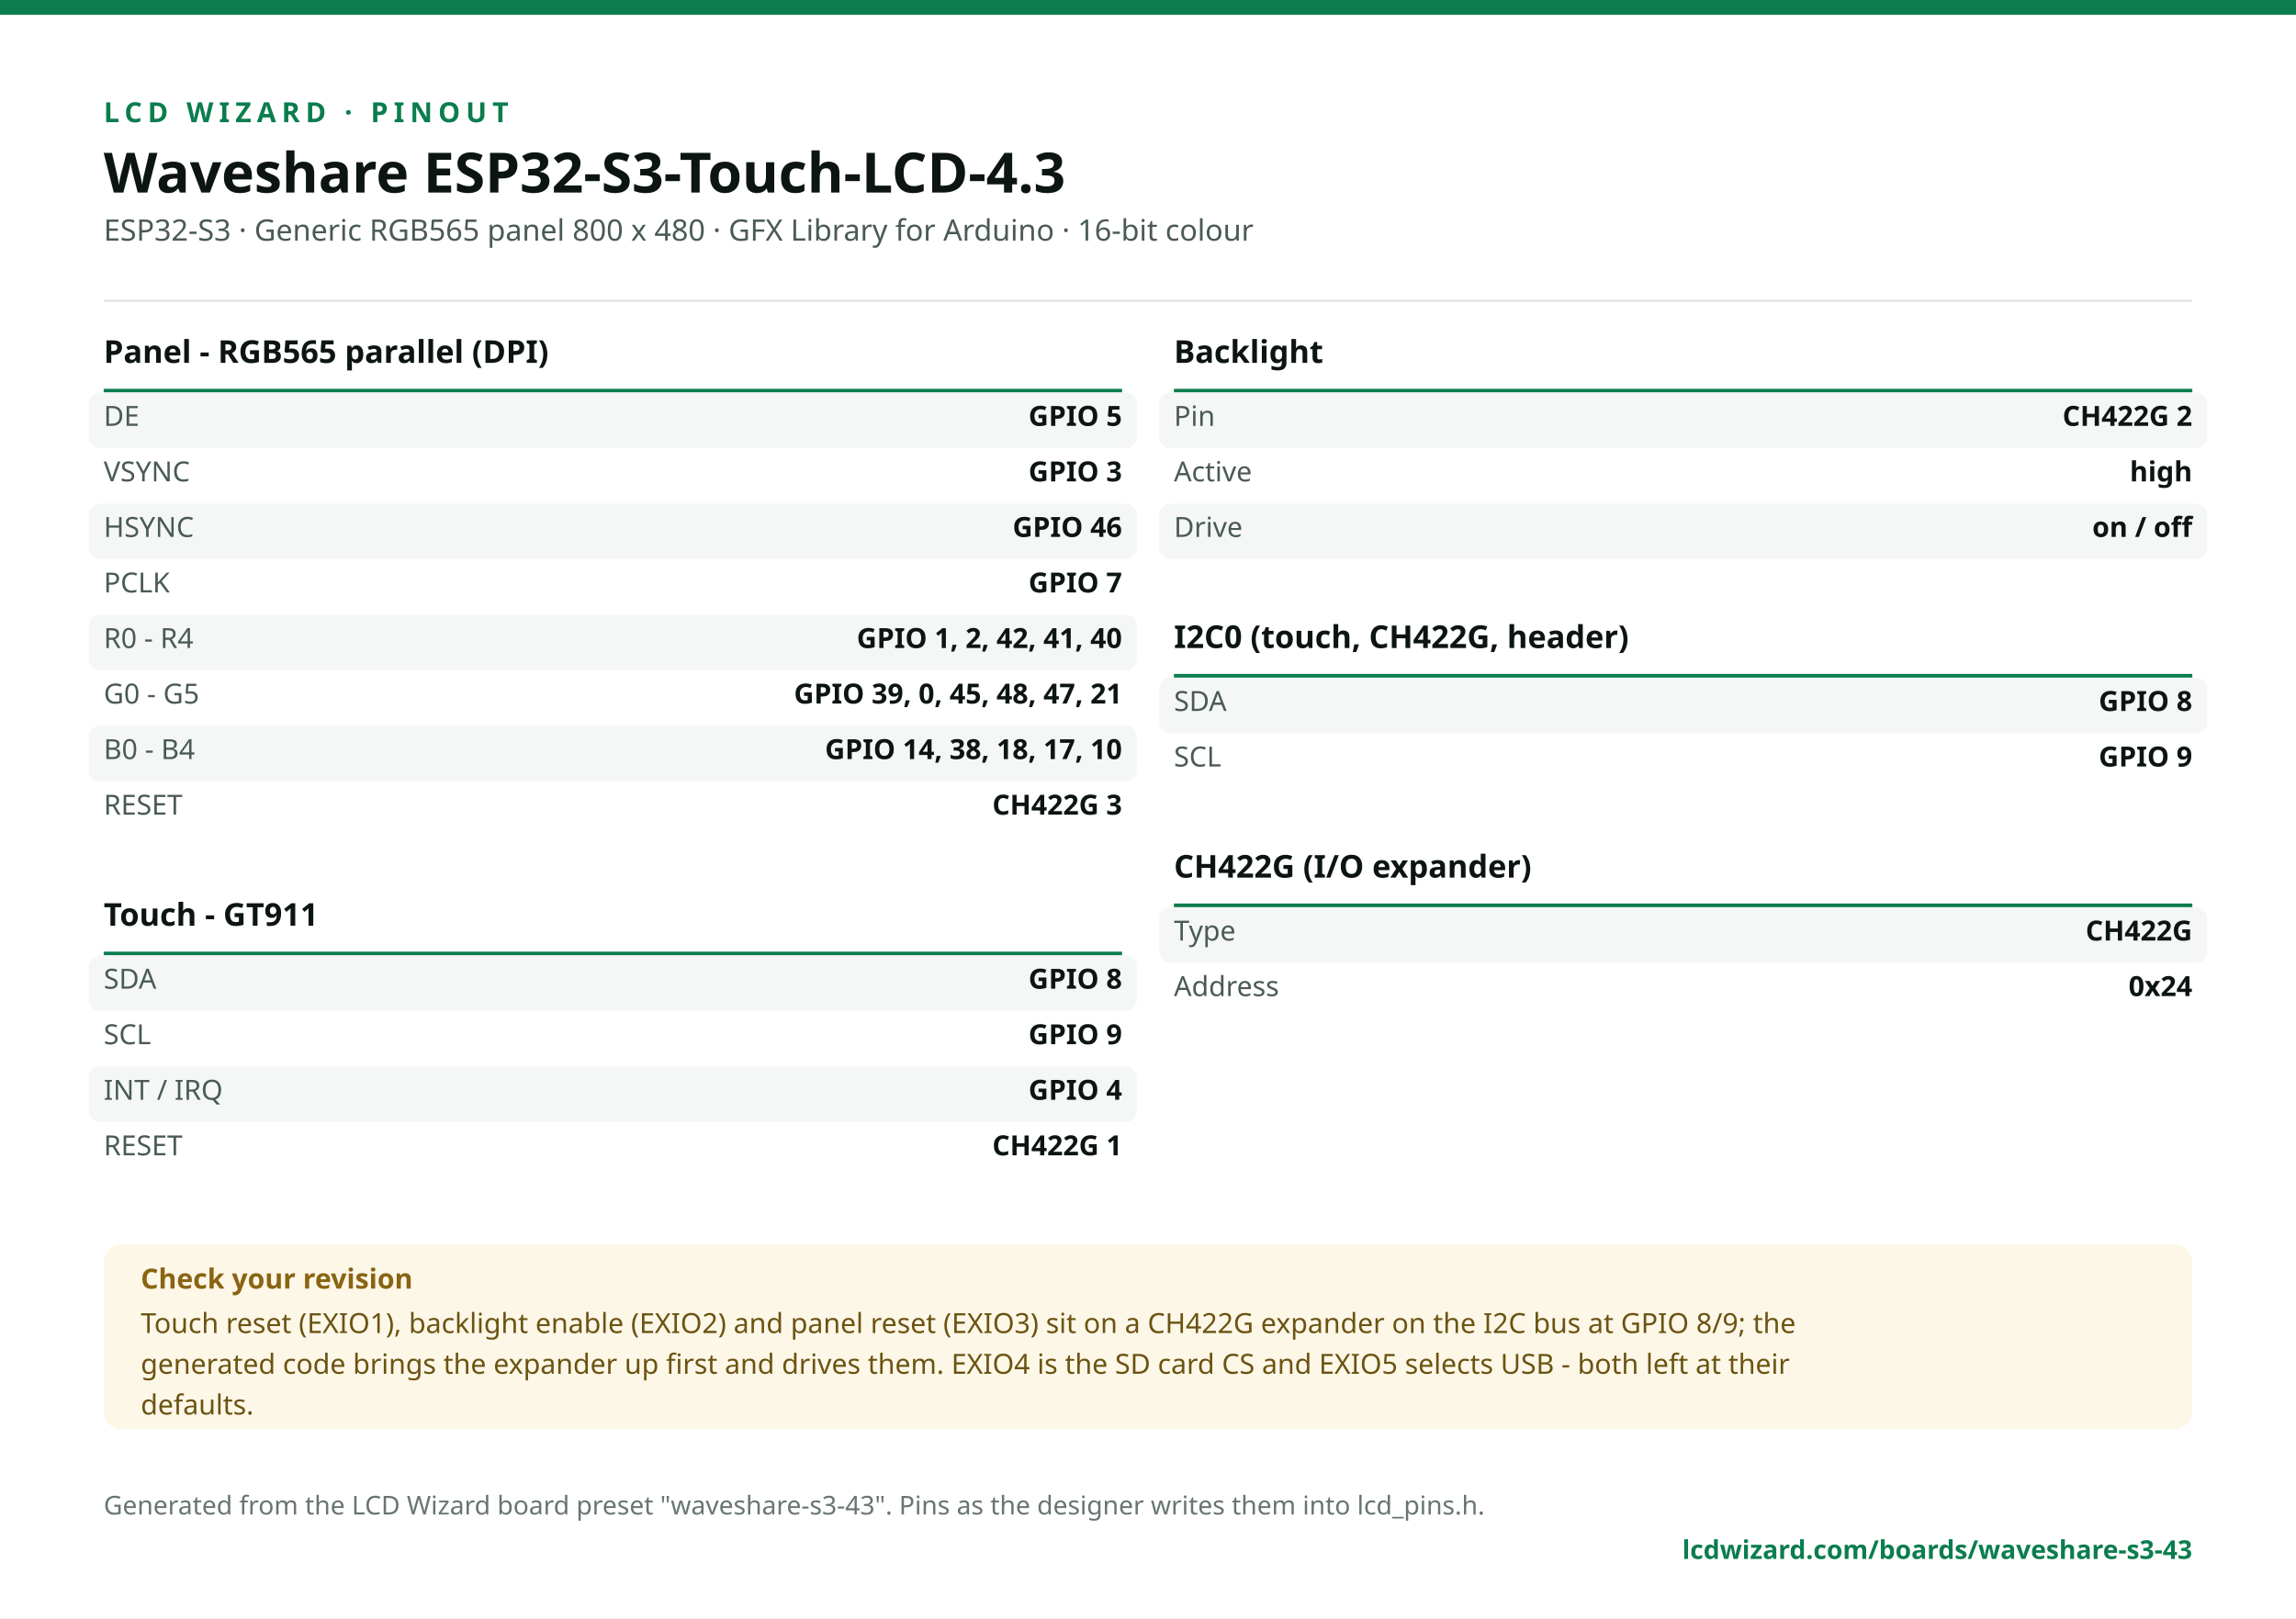
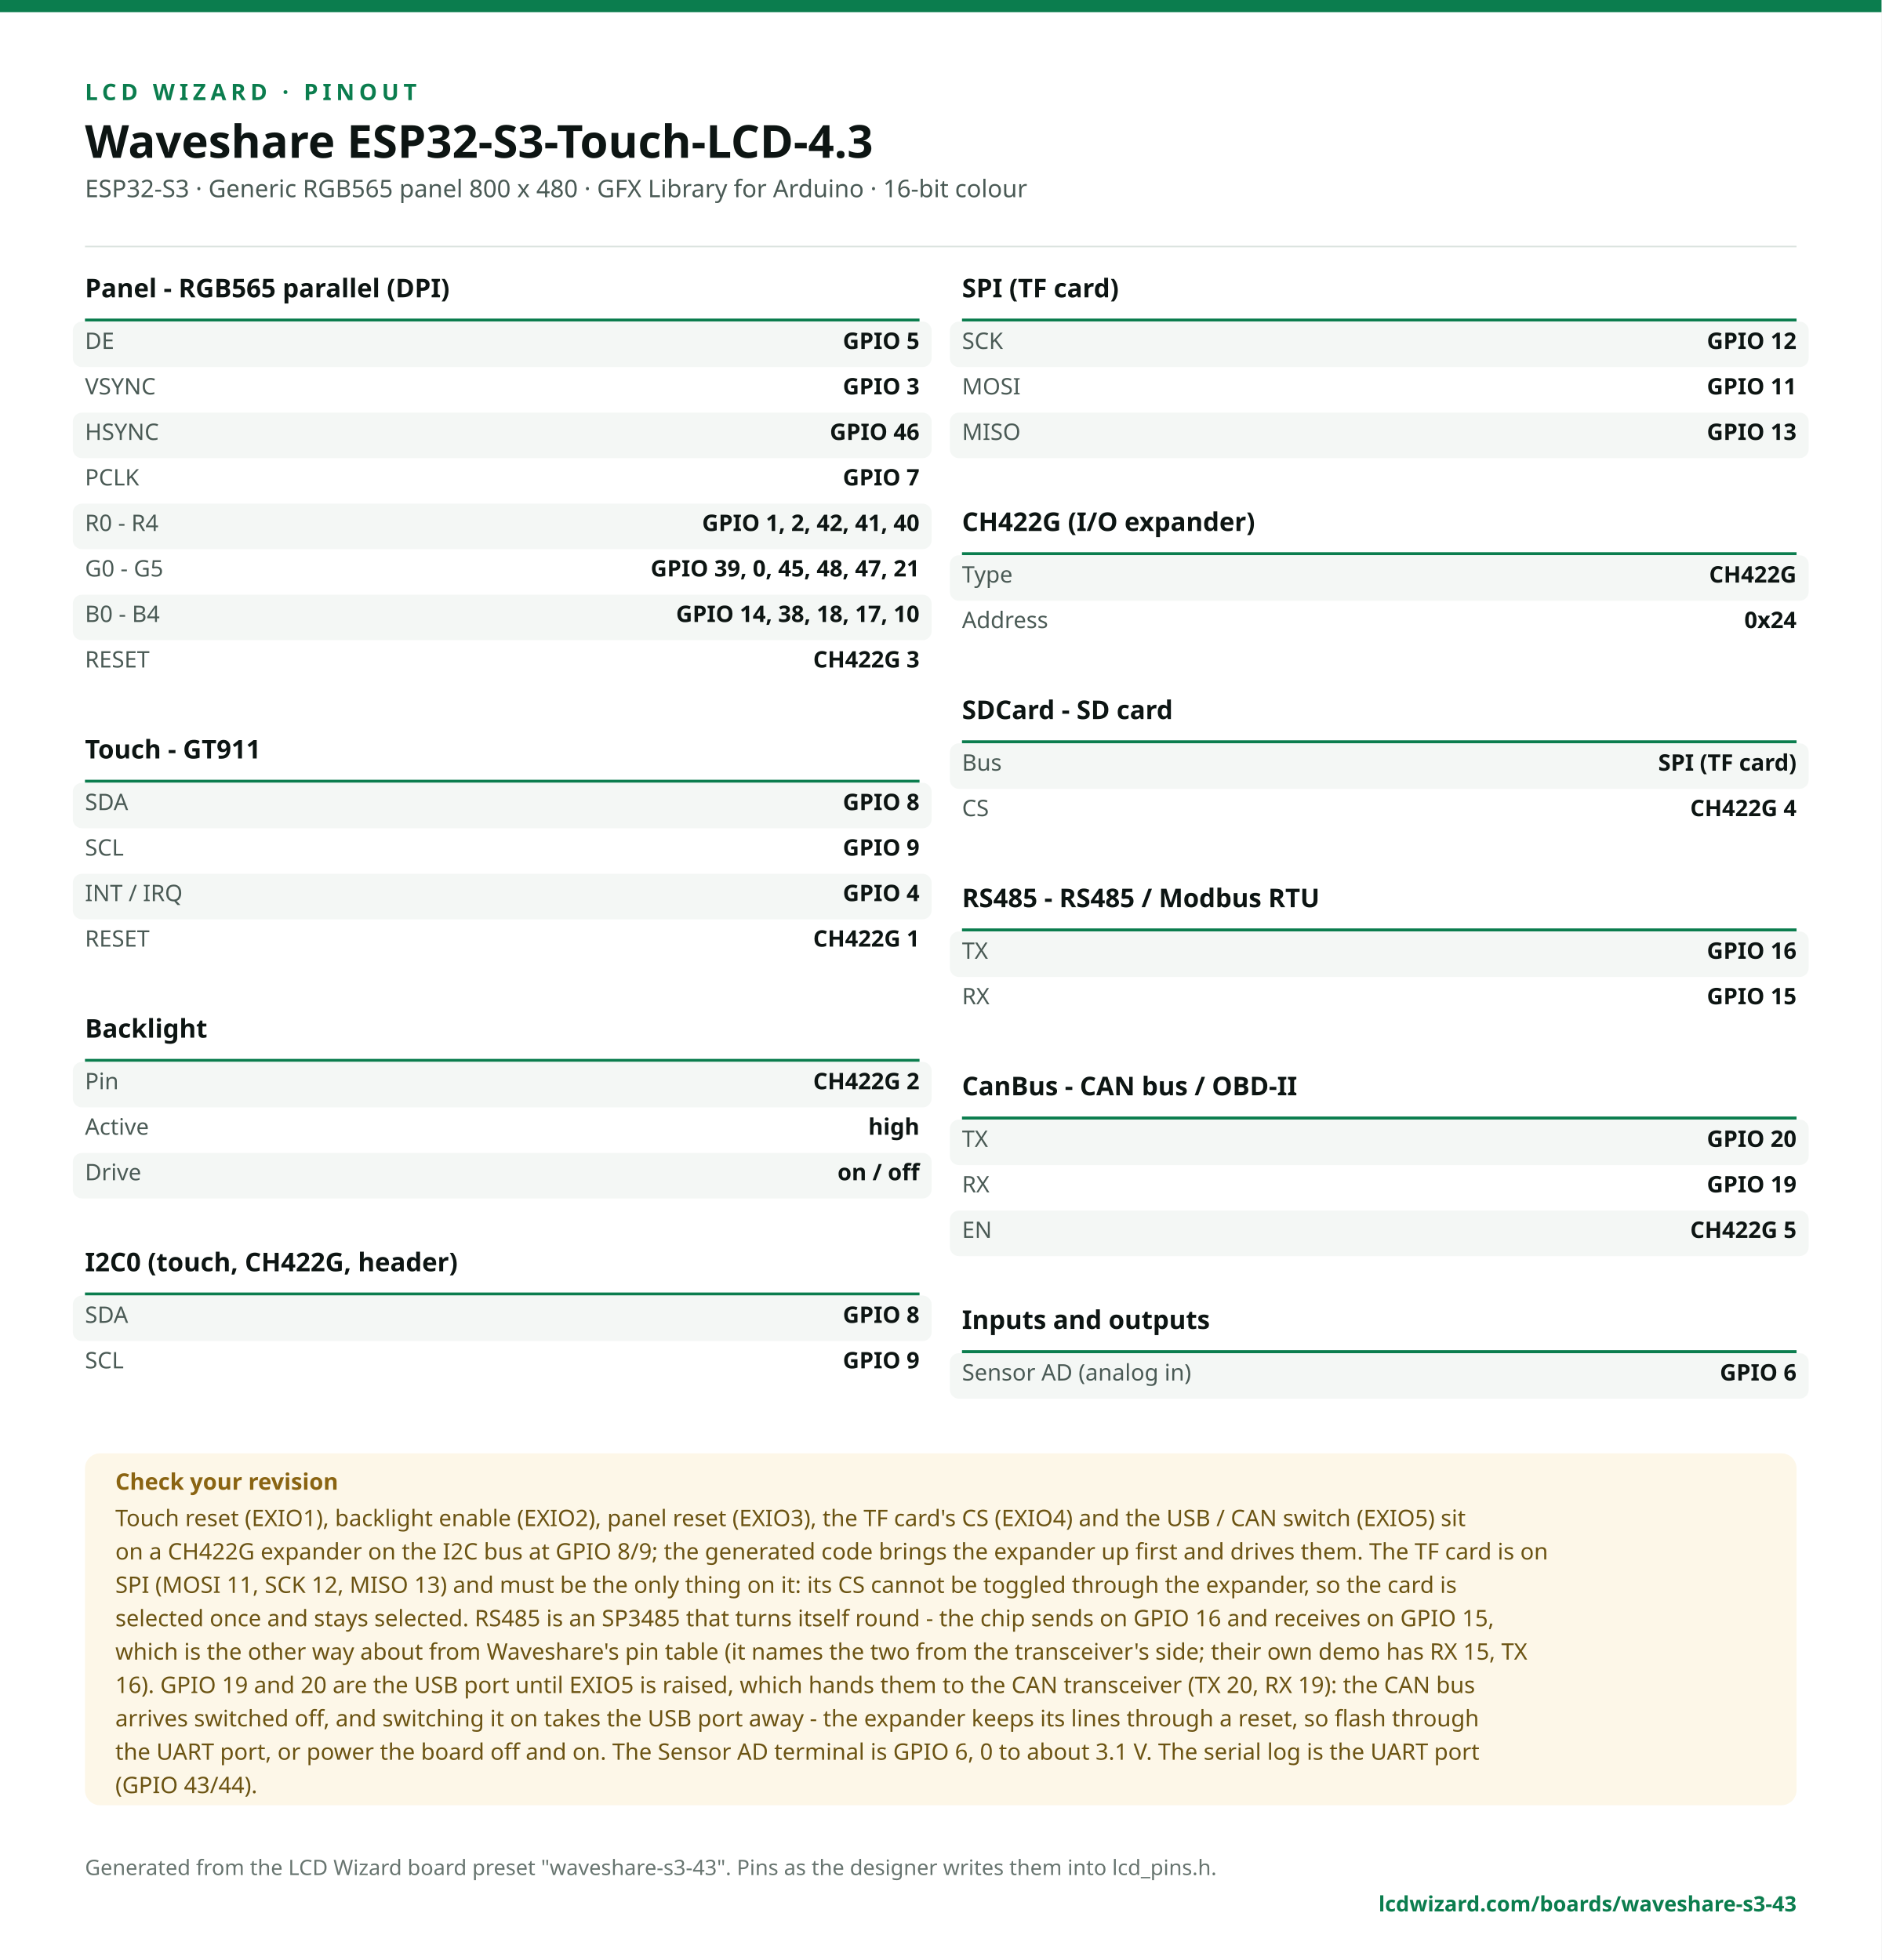
- <svg xmlns="http://www.w3.org/2000/svg" width="1240" height="874" viewBox="0 0 1240 874">
-   <rect width="1240" height="874" fill="#ffffff" />
+ <svg xmlns="http://www.w3.org/2000/svg" width="1240" height="1292" viewBox="0 0 1240 1292">
+   <rect width="1240" height="1292" fill="#ffffff" />
  <rect x="0" y="0" width="1240" height="8" fill="#0b7d4e" />
  <text x="56" y="66" font-family="Montserrat" font-weight="700" font-size="15" letter-spacing="3" fill="#0b7d4e">LCD WIZARD  ·  PINOUT</text>
  <text x="56" y="104" font-family="Montserrat" font-weight="700" font-size="30" fill="#0d1513">Waveshare ESP32-S3-Touch-LCD-4.3</text>
  <text x="56" y="130" font-family="Montserrat" font-weight="500" font-size="16" fill="#4a5a55">ESP32-S3   ·   Generic RGB565 panel 800 x 480   ·   GFX Library for Arduino   ·   16-bit colour</text>
  <rect x="56" y="162" width="1128" height="1" fill="#dbe3df" />
  <text x="56" y="196" font-family="Montserrat" font-weight="700" font-size="17" fill="#0d1513">Panel - RGB565 parallel (DPI)</text>
  <rect x="56" y="210" width="550" height="2" fill="#0b7d4e" />
  <rect x="48" y="212" width="566" height="30" rx="6" fill="#f4f7f5" />
  <text x="56" y="230" font-family="Montserrat" font-weight="500" font-size="15" fill="#4a5a55">DE</text>
  <text x="606" text-anchor="end" y="230" font-family="Montserrat" font-weight="700" font-size="15" fill="#0d1513">GPIO 5</text>
  <text x="56" y="260" font-family="Montserrat" font-weight="500" font-size="15" fill="#4a5a55">VSYNC</text>
  <text x="606" text-anchor="end" y="260" font-family="Montserrat" font-weight="700" font-size="15" fill="#0d1513">GPIO 3</text>
  <rect x="48" y="272" width="566" height="30" rx="6" fill="#f4f7f5" />
  <text x="56" y="290" font-family="Montserrat" font-weight="500" font-size="15" fill="#4a5a55">HSYNC</text>
  <text x="606" text-anchor="end" y="290" font-family="Montserrat" font-weight="700" font-size="15" fill="#0d1513">GPIO 46</text>
  <text x="56" y="320" font-family="Montserrat" font-weight="500" font-size="15" fill="#4a5a55">PCLK</text>
  <text x="606" text-anchor="end" y="320" font-family="Montserrat" font-weight="700" font-size="15" fill="#0d1513">GPIO 7</text>
  <rect x="48" y="332" width="566" height="30" rx="6" fill="#f4f7f5" />
  <text x="56" y="350" font-family="Montserrat" font-weight="500" font-size="15" fill="#4a5a55">R0 - R4</text>
  <text x="606" text-anchor="end" y="350" font-family="Montserrat" font-weight="700" font-size="15" fill="#0d1513">GPIO 1, 2, 42, 41, 40</text>
  <text x="56" y="380" font-family="Montserrat" font-weight="500" font-size="15" fill="#4a5a55">G0 - G5</text>
  <text x="606" text-anchor="end" y="380" font-family="Montserrat" font-weight="700" font-size="15" fill="#0d1513">GPIO 39, 0, 45, 48, 47, 21</text>
  <rect x="48" y="392" width="566" height="30" rx="6" fill="#f4f7f5" />
  <text x="56" y="410" font-family="Montserrat" font-weight="500" font-size="15" fill="#4a5a55">B0 - B4</text>
  <text x="606" text-anchor="end" y="410" font-family="Montserrat" font-weight="700" font-size="15" fill="#0d1513">GPIO 14, 38, 18, 17, 10</text>
  <text x="56" y="440" font-family="Montserrat" font-weight="500" font-size="15" fill="#4a5a55">RESET</text>
  <text x="606" text-anchor="end" y="440" font-family="Montserrat" font-weight="700" font-size="15" fill="#0d1513">CH422G 3</text>
  <text x="56" y="500" font-family="Montserrat" font-weight="700" font-size="17" fill="#0d1513">Touch - GT911</text>
  <rect x="56" y="514" width="550" height="2" fill="#0b7d4e" />
  <rect x="48" y="516" width="566" height="30" rx="6" fill="#f4f7f5" />
  <text x="56" y="534" font-family="Montserrat" font-weight="500" font-size="15" fill="#4a5a55">SDA</text>
  <text x="606" text-anchor="end" y="534" font-family="Montserrat" font-weight="700" font-size="15" fill="#0d1513">GPIO 8</text>
  <text x="56" y="564" font-family="Montserrat" font-weight="500" font-size="15" fill="#4a5a55">SCL</text>
  <text x="606" text-anchor="end" y="564" font-family="Montserrat" font-weight="700" font-size="15" fill="#0d1513">GPIO 9</text>
  <rect x="48" y="576" width="566" height="30" rx="6" fill="#f4f7f5" />
  <text x="56" y="594" font-family="Montserrat" font-weight="500" font-size="15" fill="#4a5a55">INT / IRQ</text>
  <text x="606" text-anchor="end" y="594" font-family="Montserrat" font-weight="700" font-size="15" fill="#0d1513">GPIO 4</text>
  <text x="56" y="624" font-family="Montserrat" font-weight="500" font-size="15" fill="#4a5a55">RESET</text>
  <text x="606" text-anchor="end" y="624" font-family="Montserrat" font-weight="700" font-size="15" fill="#0d1513">CH422G 1</text>
-   <text x="634" y="196" font-family="Montserrat" font-weight="700" font-size="17" fill="#0d1513">Backlight</text>
+   <text x="56" y="684" font-family="Montserrat" font-weight="700" font-size="17" fill="#0d1513">Backlight</text>
+   <rect x="56" y="698" width="550" height="2" fill="#0b7d4e" />
+   <rect x="48" y="700" width="566" height="30" rx="6" fill="#f4f7f5" />
+   <text x="56" y="718" font-family="Montserrat" font-weight="500" font-size="15" fill="#4a5a55">Pin</text>
+   <text x="606" text-anchor="end" y="718" font-family="Montserrat" font-weight="700" font-size="15" fill="#0d1513">CH422G 2</text>
+   <text x="56" y="748" font-family="Montserrat" font-weight="500" font-size="15" fill="#4a5a55">Active</text>
+   <text x="606" text-anchor="end" y="748" font-family="Montserrat" font-weight="700" font-size="15" fill="#0d1513">high</text>
+   <rect x="48" y="760" width="566" height="30" rx="6" fill="#f4f7f5" />
+   <text x="56" y="778" font-family="Montserrat" font-weight="500" font-size="15" fill="#4a5a55">Drive</text>
+   <text x="606" text-anchor="end" y="778" font-family="Montserrat" font-weight="700" font-size="15" fill="#0d1513">on / off</text>
+   <text x="56" y="838" font-family="Montserrat" font-weight="700" font-size="17" fill="#0d1513">I2C0 (touch, CH422G, header)</text>
+   <rect x="56" y="852" width="550" height="2" fill="#0b7d4e" />
+   <rect x="48" y="854" width="566" height="30" rx="6" fill="#f4f7f5" />
+   <text x="56" y="872" font-family="Montserrat" font-weight="500" font-size="15" fill="#4a5a55">SDA</text>
+   <text x="606" text-anchor="end" y="872" font-family="Montserrat" font-weight="700" font-size="15" fill="#0d1513">GPIO 8</text>
+   <text x="56" y="902" font-family="Montserrat" font-weight="500" font-size="15" fill="#4a5a55">SCL</text>
+   <text x="606" text-anchor="end" y="902" font-family="Montserrat" font-weight="700" font-size="15" fill="#0d1513">GPIO 9</text>
+   <text x="634" y="196" font-family="Montserrat" font-weight="700" font-size="17" fill="#0d1513">SPI (TF card)</text>
  <rect x="634" y="210" width="550" height="2" fill="#0b7d4e" />
  <rect x="626" y="212" width="566" height="30" rx="6" fill="#f4f7f5" />
-   <text x="634" y="230" font-family="Montserrat" font-weight="500" font-size="15" fill="#4a5a55">Pin</text>
-   <text x="1184" text-anchor="end" y="230" font-family="Montserrat" font-weight="700" font-size="15" fill="#0d1513">CH422G 2</text>
-   <text x="634" y="260" font-family="Montserrat" font-weight="500" font-size="15" fill="#4a5a55">Active</text>
-   <text x="1184" text-anchor="end" y="260" font-family="Montserrat" font-weight="700" font-size="15" fill="#0d1513">high</text>
+   <text x="634" y="230" font-family="Montserrat" font-weight="500" font-size="15" fill="#4a5a55">SCK</text>
+   <text x="1184" text-anchor="end" y="230" font-family="Montserrat" font-weight="700" font-size="15" fill="#0d1513">GPIO 12</text>
+   <text x="634" y="260" font-family="Montserrat" font-weight="500" font-size="15" fill="#4a5a55">MOSI</text>
+   <text x="1184" text-anchor="end" y="260" font-family="Montserrat" font-weight="700" font-size="15" fill="#0d1513">GPIO 11</text>
  <rect x="626" y="272" width="566" height="30" rx="6" fill="#f4f7f5" />
-   <text x="634" y="290" font-family="Montserrat" font-weight="500" font-size="15" fill="#4a5a55">Drive</text>
-   <text x="1184" text-anchor="end" y="290" font-family="Montserrat" font-weight="700" font-size="15" fill="#0d1513">on / off</text>
-   <text x="634" y="350" font-family="Montserrat" font-weight="700" font-size="17" fill="#0d1513">I2C0 (touch, CH422G, header)</text>
+   <text x="634" y="290" font-family="Montserrat" font-weight="500" font-size="15" fill="#4a5a55">MISO</text>
+   <text x="1184" text-anchor="end" y="290" font-family="Montserrat" font-weight="700" font-size="15" fill="#0d1513">GPIO 13</text>
+   <text x="634" y="350" font-family="Montserrat" font-weight="700" font-size="17" fill="#0d1513">CH422G (I/O expander)</text>
  <rect x="634" y="364" width="550" height="2" fill="#0b7d4e" />
  <rect x="626" y="366" width="566" height="30" rx="6" fill="#f4f7f5" />
-   <text x="634" y="384" font-family="Montserrat" font-weight="500" font-size="15" fill="#4a5a55">SDA</text>
-   <text x="1184" text-anchor="end" y="384" font-family="Montserrat" font-weight="700" font-size="15" fill="#0d1513">GPIO 8</text>
-   <text x="634" y="414" font-family="Montserrat" font-weight="500" font-size="15" fill="#4a5a55">SCL</text>
-   <text x="1184" text-anchor="end" y="414" font-family="Montserrat" font-weight="700" font-size="15" fill="#0d1513">GPIO 9</text>
-   <text x="634" y="474" font-family="Montserrat" font-weight="700" font-size="17" fill="#0d1513">CH422G (I/O expander)</text>
+   <text x="634" y="384" font-family="Montserrat" font-weight="500" font-size="15" fill="#4a5a55">Type</text>
+   <text x="1184" text-anchor="end" y="384" font-family="Montserrat" font-weight="700" font-size="15" fill="#0d1513">CH422G</text>
+   <text x="634" y="414" font-family="Montserrat" font-weight="500" font-size="15" fill="#4a5a55">Address</text>
+   <text x="1184" text-anchor="end" y="414" font-family="Montserrat" font-weight="700" font-size="15" fill="#0d1513">0x24</text>
+   <text x="634" y="474" font-family="Montserrat" font-weight="700" font-size="17" fill="#0d1513">SDCard - SD card</text>
  <rect x="634" y="488" width="550" height="2" fill="#0b7d4e" />
  <rect x="626" y="490" width="566" height="30" rx="6" fill="#f4f7f5" />
-   <text x="634" y="508" font-family="Montserrat" font-weight="500" font-size="15" fill="#4a5a55">Type</text>
-   <text x="1184" text-anchor="end" y="508" font-family="Montserrat" font-weight="700" font-size="15" fill="#0d1513">CH422G</text>
-   <text x="634" y="538" font-family="Montserrat" font-weight="500" font-size="15" fill="#4a5a55">Address</text>
-   <text x="1184" text-anchor="end" y="538" font-family="Montserrat" font-weight="700" font-size="15" fill="#0d1513">0x24</text>
-   <rect x="56" y="672" width="1128" height="100" rx="10" fill="#fdf7e8" />
-   <text x="76" y="696" font-family="Montserrat" font-weight="700" font-size="15" fill="#8a6412">Check your revision</text>
-   <text x="76" y="720" font-family="Montserrat" font-weight="500" font-size="15" fill="#6b5312">Touch reset (EXIO1), backlight enable (EXIO2) and panel reset (EXIO3) sit on a CH422G expander on the I2C bus at GPIO 8/9; the</text>
-   <text x="76" y="742" font-family="Montserrat" font-weight="500" font-size="15" fill="#6b5312">generated code brings the expander up first and drives them. EXIO4 is the SD card CS and EXIO5 selects USB - both left at their</text>
-   <text x="76" y="764" font-family="Montserrat" font-weight="500" font-size="15" fill="#6b5312">defaults.</text>
-   <text x="56" y="818" font-family="Montserrat" font-weight="500" font-size="14" fill="#687570">Generated from the LCD Wizard board preset "waveshare-s3-43". Pins as the designer writes them into lcd_pins.h.</text>
-   <text x="1184" text-anchor="end" y="842" font-family="Montserrat" font-weight="700" font-size="14" fill="#0b7d4e">lcdwizard.com/boards/waveshare-s3-43</text>
+   <text x="634" y="508" font-family="Montserrat" font-weight="500" font-size="15" fill="#4a5a55">Bus</text>
+   <text x="1184" text-anchor="end" y="508" font-family="Montserrat" font-weight="700" font-size="15" fill="#0d1513">SPI (TF card)</text>
+   <text x="634" y="538" font-family="Montserrat" font-weight="500" font-size="15" fill="#4a5a55">CS</text>
+   <text x="1184" text-anchor="end" y="538" font-family="Montserrat" font-weight="700" font-size="15" fill="#0d1513">CH422G 4</text>
+   <text x="634" y="598" font-family="Montserrat" font-weight="700" font-size="17" fill="#0d1513">RS485 - RS485 / Modbus RTU</text>
+   <rect x="634" y="612" width="550" height="2" fill="#0b7d4e" />
+   <rect x="626" y="614" width="566" height="30" rx="6" fill="#f4f7f5" />
+   <text x="634" y="632" font-family="Montserrat" font-weight="500" font-size="15" fill="#4a5a55">TX</text>
+   <text x="1184" text-anchor="end" y="632" font-family="Montserrat" font-weight="700" font-size="15" fill="#0d1513">GPIO 16</text>
+   <text x="634" y="662" font-family="Montserrat" font-weight="500" font-size="15" fill="#4a5a55">RX</text>
+   <text x="1184" text-anchor="end" y="662" font-family="Montserrat" font-weight="700" font-size="15" fill="#0d1513">GPIO 15</text>
+   <text x="634" y="722" font-family="Montserrat" font-weight="700" font-size="17" fill="#0d1513">CanBus - CAN bus / OBD-II</text>
+   <rect x="634" y="736" width="550" height="2" fill="#0b7d4e" />
+   <rect x="626" y="738" width="566" height="30" rx="6" fill="#f4f7f5" />
+   <text x="634" y="756" font-family="Montserrat" font-weight="500" font-size="15" fill="#4a5a55">TX</text>
+   <text x="1184" text-anchor="end" y="756" font-family="Montserrat" font-weight="700" font-size="15" fill="#0d1513">GPIO 20</text>
+   <text x="634" y="786" font-family="Montserrat" font-weight="500" font-size="15" fill="#4a5a55">RX</text>
+   <text x="1184" text-anchor="end" y="786" font-family="Montserrat" font-weight="700" font-size="15" fill="#0d1513">GPIO 19</text>
+   <rect x="626" y="798" width="566" height="30" rx="6" fill="#f4f7f5" />
+   <text x="634" y="816" font-family="Montserrat" font-weight="500" font-size="15" fill="#4a5a55">EN</text>
+   <text x="1184" text-anchor="end" y="816" font-family="Montserrat" font-weight="700" font-size="15" fill="#0d1513">CH422G 5</text>
+   <text x="634" y="876" font-family="Montserrat" font-weight="700" font-size="17" fill="#0d1513">Inputs and outputs</text>
+   <rect x="634" y="890" width="550" height="2" fill="#0b7d4e" />
+   <rect x="626" y="892" width="566" height="30" rx="6" fill="#f4f7f5" />
+   <text x="634" y="910" font-family="Montserrat" font-weight="500" font-size="15" fill="#4a5a55">Sensor AD (analog in)</text>
+   <text x="1184" text-anchor="end" y="910" font-family="Montserrat" font-weight="700" font-size="15" fill="#0d1513">GPIO 6</text>
+   <rect x="56" y="958" width="1128" height="232" rx="10" fill="#fdf7e8" />
+   <text x="76" y="982" font-family="Montserrat" font-weight="700" font-size="15" fill="#8a6412">Check your revision</text>
+   <text x="76" y="1006" font-family="Montserrat" font-weight="500" font-size="15" fill="#6b5312">Touch reset (EXIO1), backlight enable (EXIO2), panel reset (EXIO3), the TF card's CS (EXIO4) and the USB / CAN switch (EXIO5) sit</text>
+   <text x="76" y="1028" font-family="Montserrat" font-weight="500" font-size="15" fill="#6b5312">on a CH422G expander on the I2C bus at GPIO 8/9; the generated code brings the expander up first and drives them. The TF card is on</text>
+   <text x="76" y="1050" font-family="Montserrat" font-weight="500" font-size="15" fill="#6b5312">SPI (MOSI 11, SCK 12, MISO 13) and must be the only thing on it: its CS cannot be toggled through the expander, so the card is</text>
+   <text x="76" y="1072" font-family="Montserrat" font-weight="500" font-size="15" fill="#6b5312">selected once and stays selected. RS485 is an SP3485 that turns itself round - the chip sends on GPIO 16 and receives on GPIO 15,</text>
+   <text x="76" y="1094" font-family="Montserrat" font-weight="500" font-size="15" fill="#6b5312">which is the other way about from Waveshare's pin table (it names the two from the transceiver's side; their own demo has RX 15, TX</text>
+   <text x="76" y="1116" font-family="Montserrat" font-weight="500" font-size="15" fill="#6b5312">16). GPIO 19 and 20 are the USB port until EXIO5 is raised, which hands them to the CAN transceiver (TX 20, RX 19): the CAN bus</text>
+   <text x="76" y="1138" font-family="Montserrat" font-weight="500" font-size="15" fill="#6b5312">arrives switched off, and switching it on takes the USB port away - the expander keeps its lines through a reset, so flash through</text>
+   <text x="76" y="1160" font-family="Montserrat" font-weight="500" font-size="15" fill="#6b5312">the UART port, or power the board off and on. The Sensor AD terminal is GPIO 6, 0 to about 3.1 V. The serial log is the UART port</text>
+   <text x="76" y="1182" font-family="Montserrat" font-weight="500" font-size="15" fill="#6b5312">(GPIO 43/44).</text>
+   <text x="56" y="1236" font-family="Montserrat" font-weight="500" font-size="14" fill="#687570">Generated from the LCD Wizard board preset "waveshare-s3-43". Pins as the designer writes them into lcd_pins.h.</text>
+   <text x="1184" text-anchor="end" y="1260" font-family="Montserrat" font-weight="700" font-size="14" fill="#0b7d4e">lcdwizard.com/boards/waveshare-s3-43</text>
</svg>
